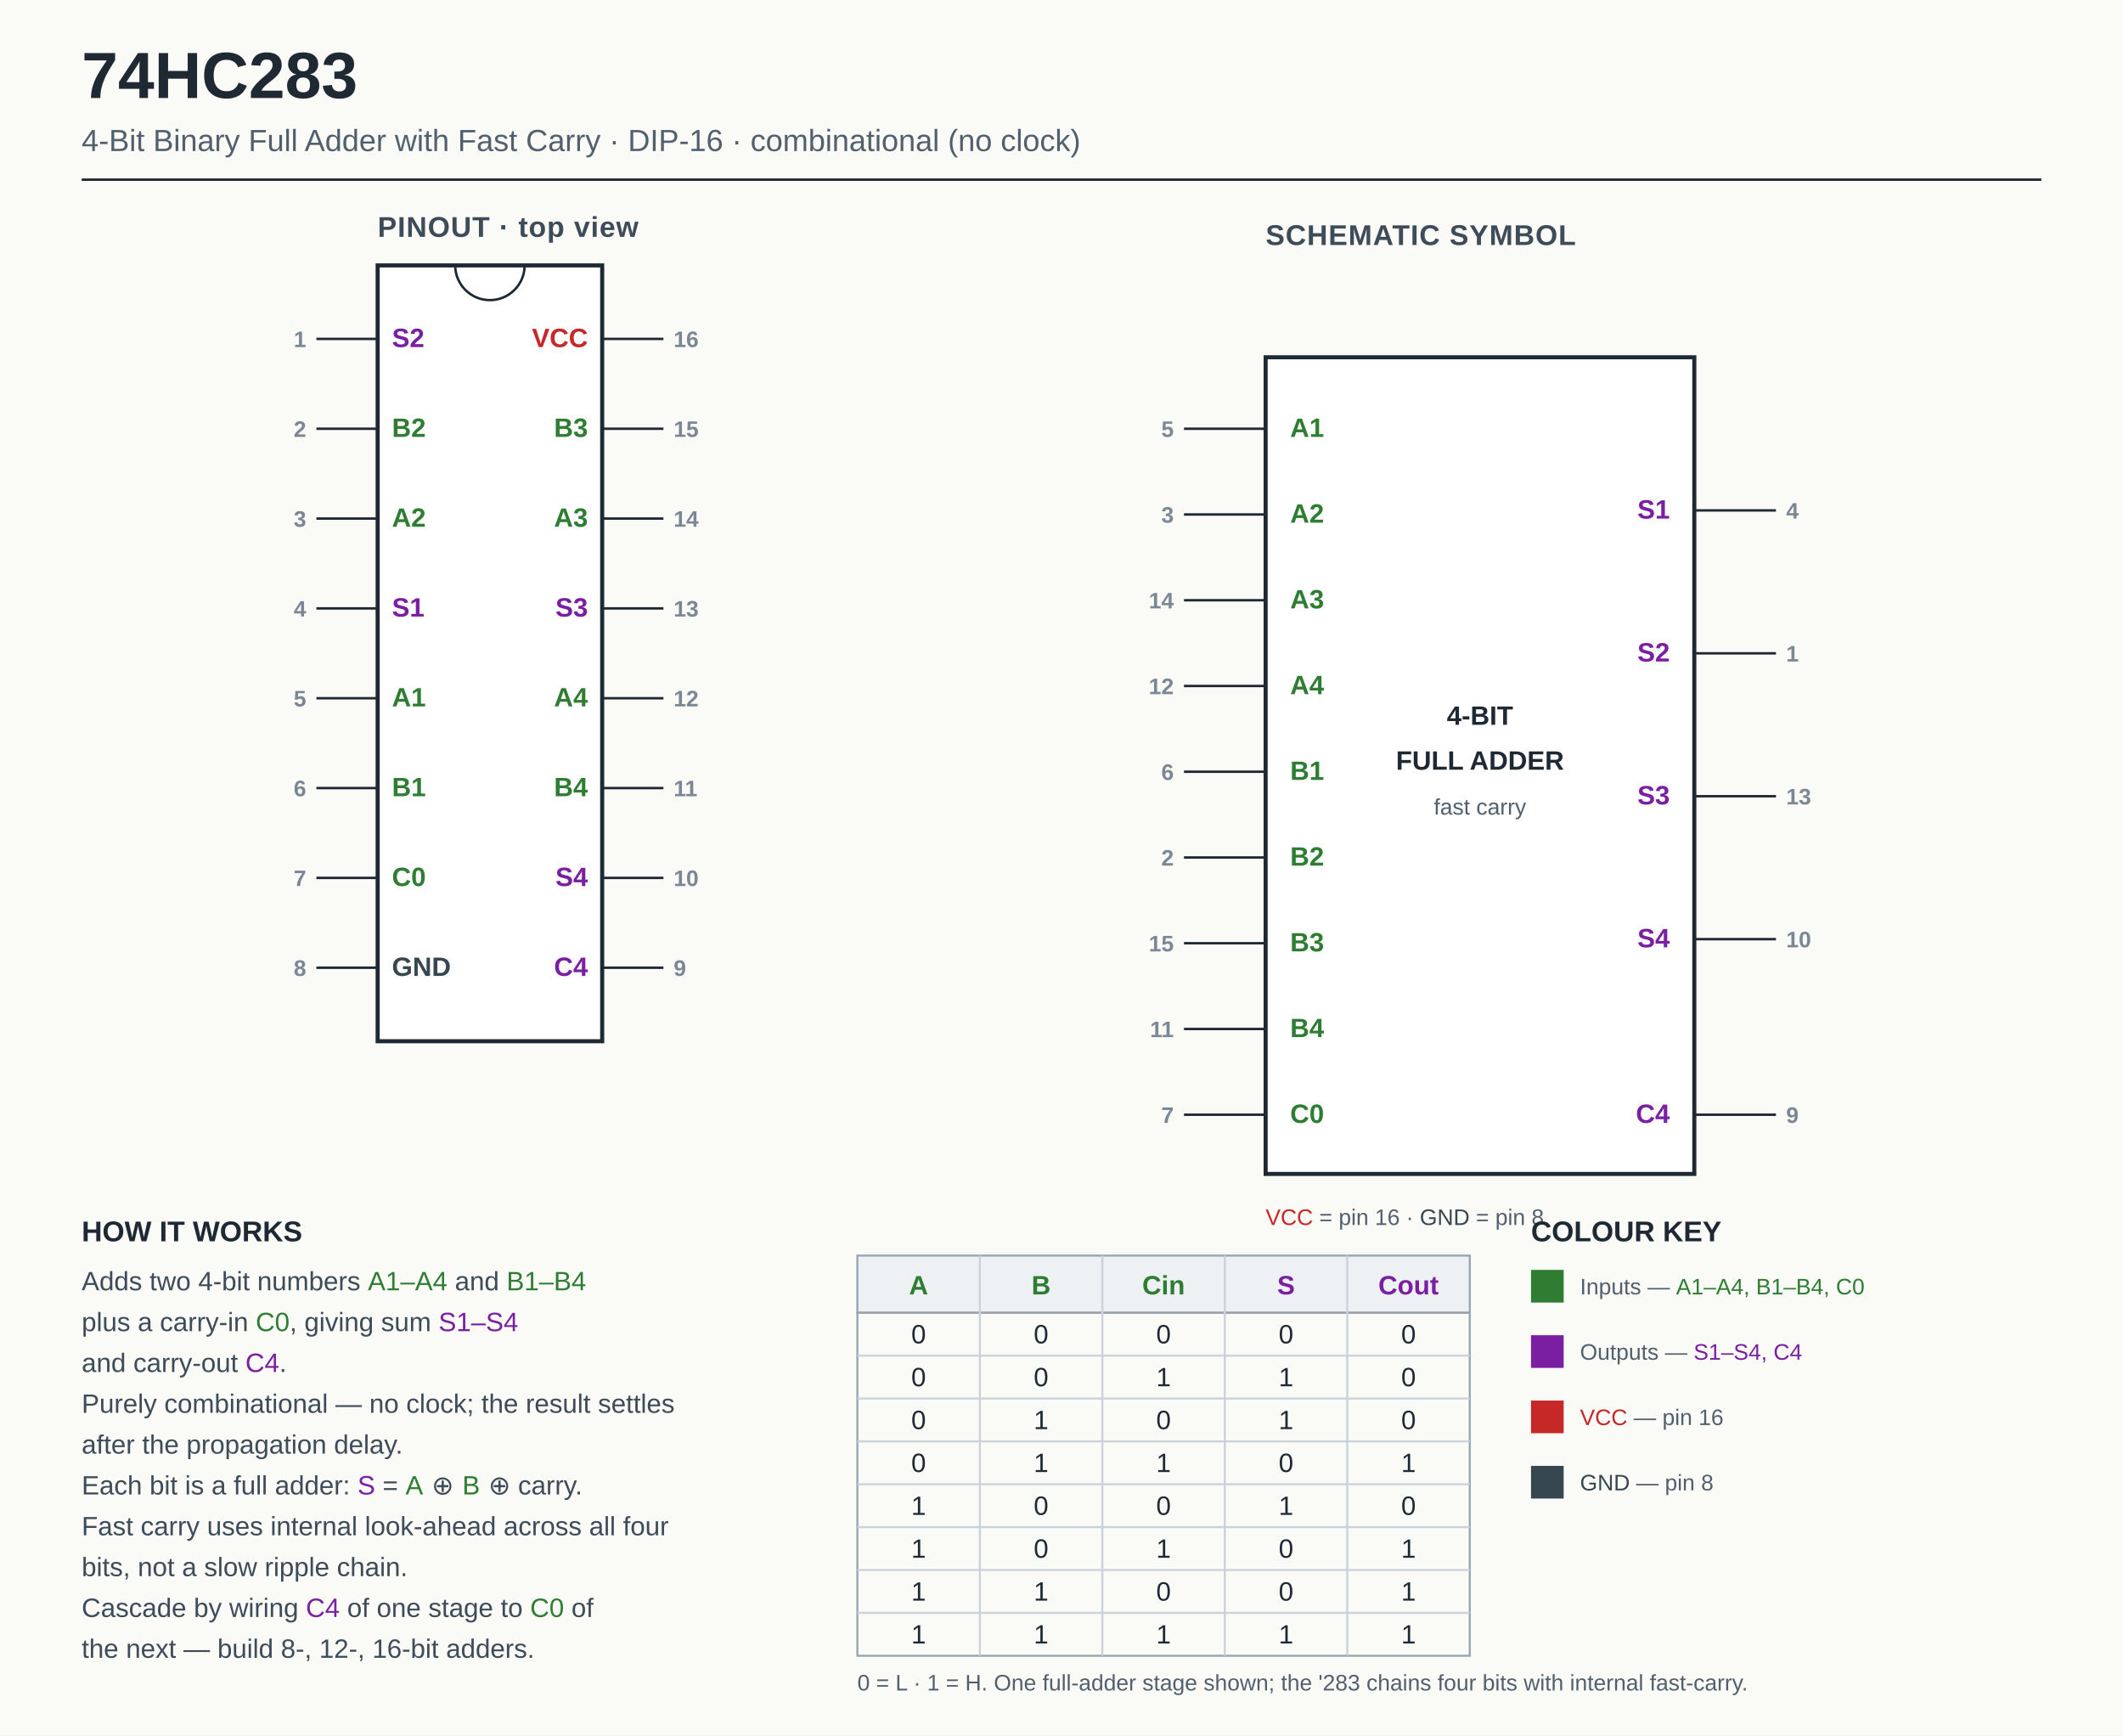
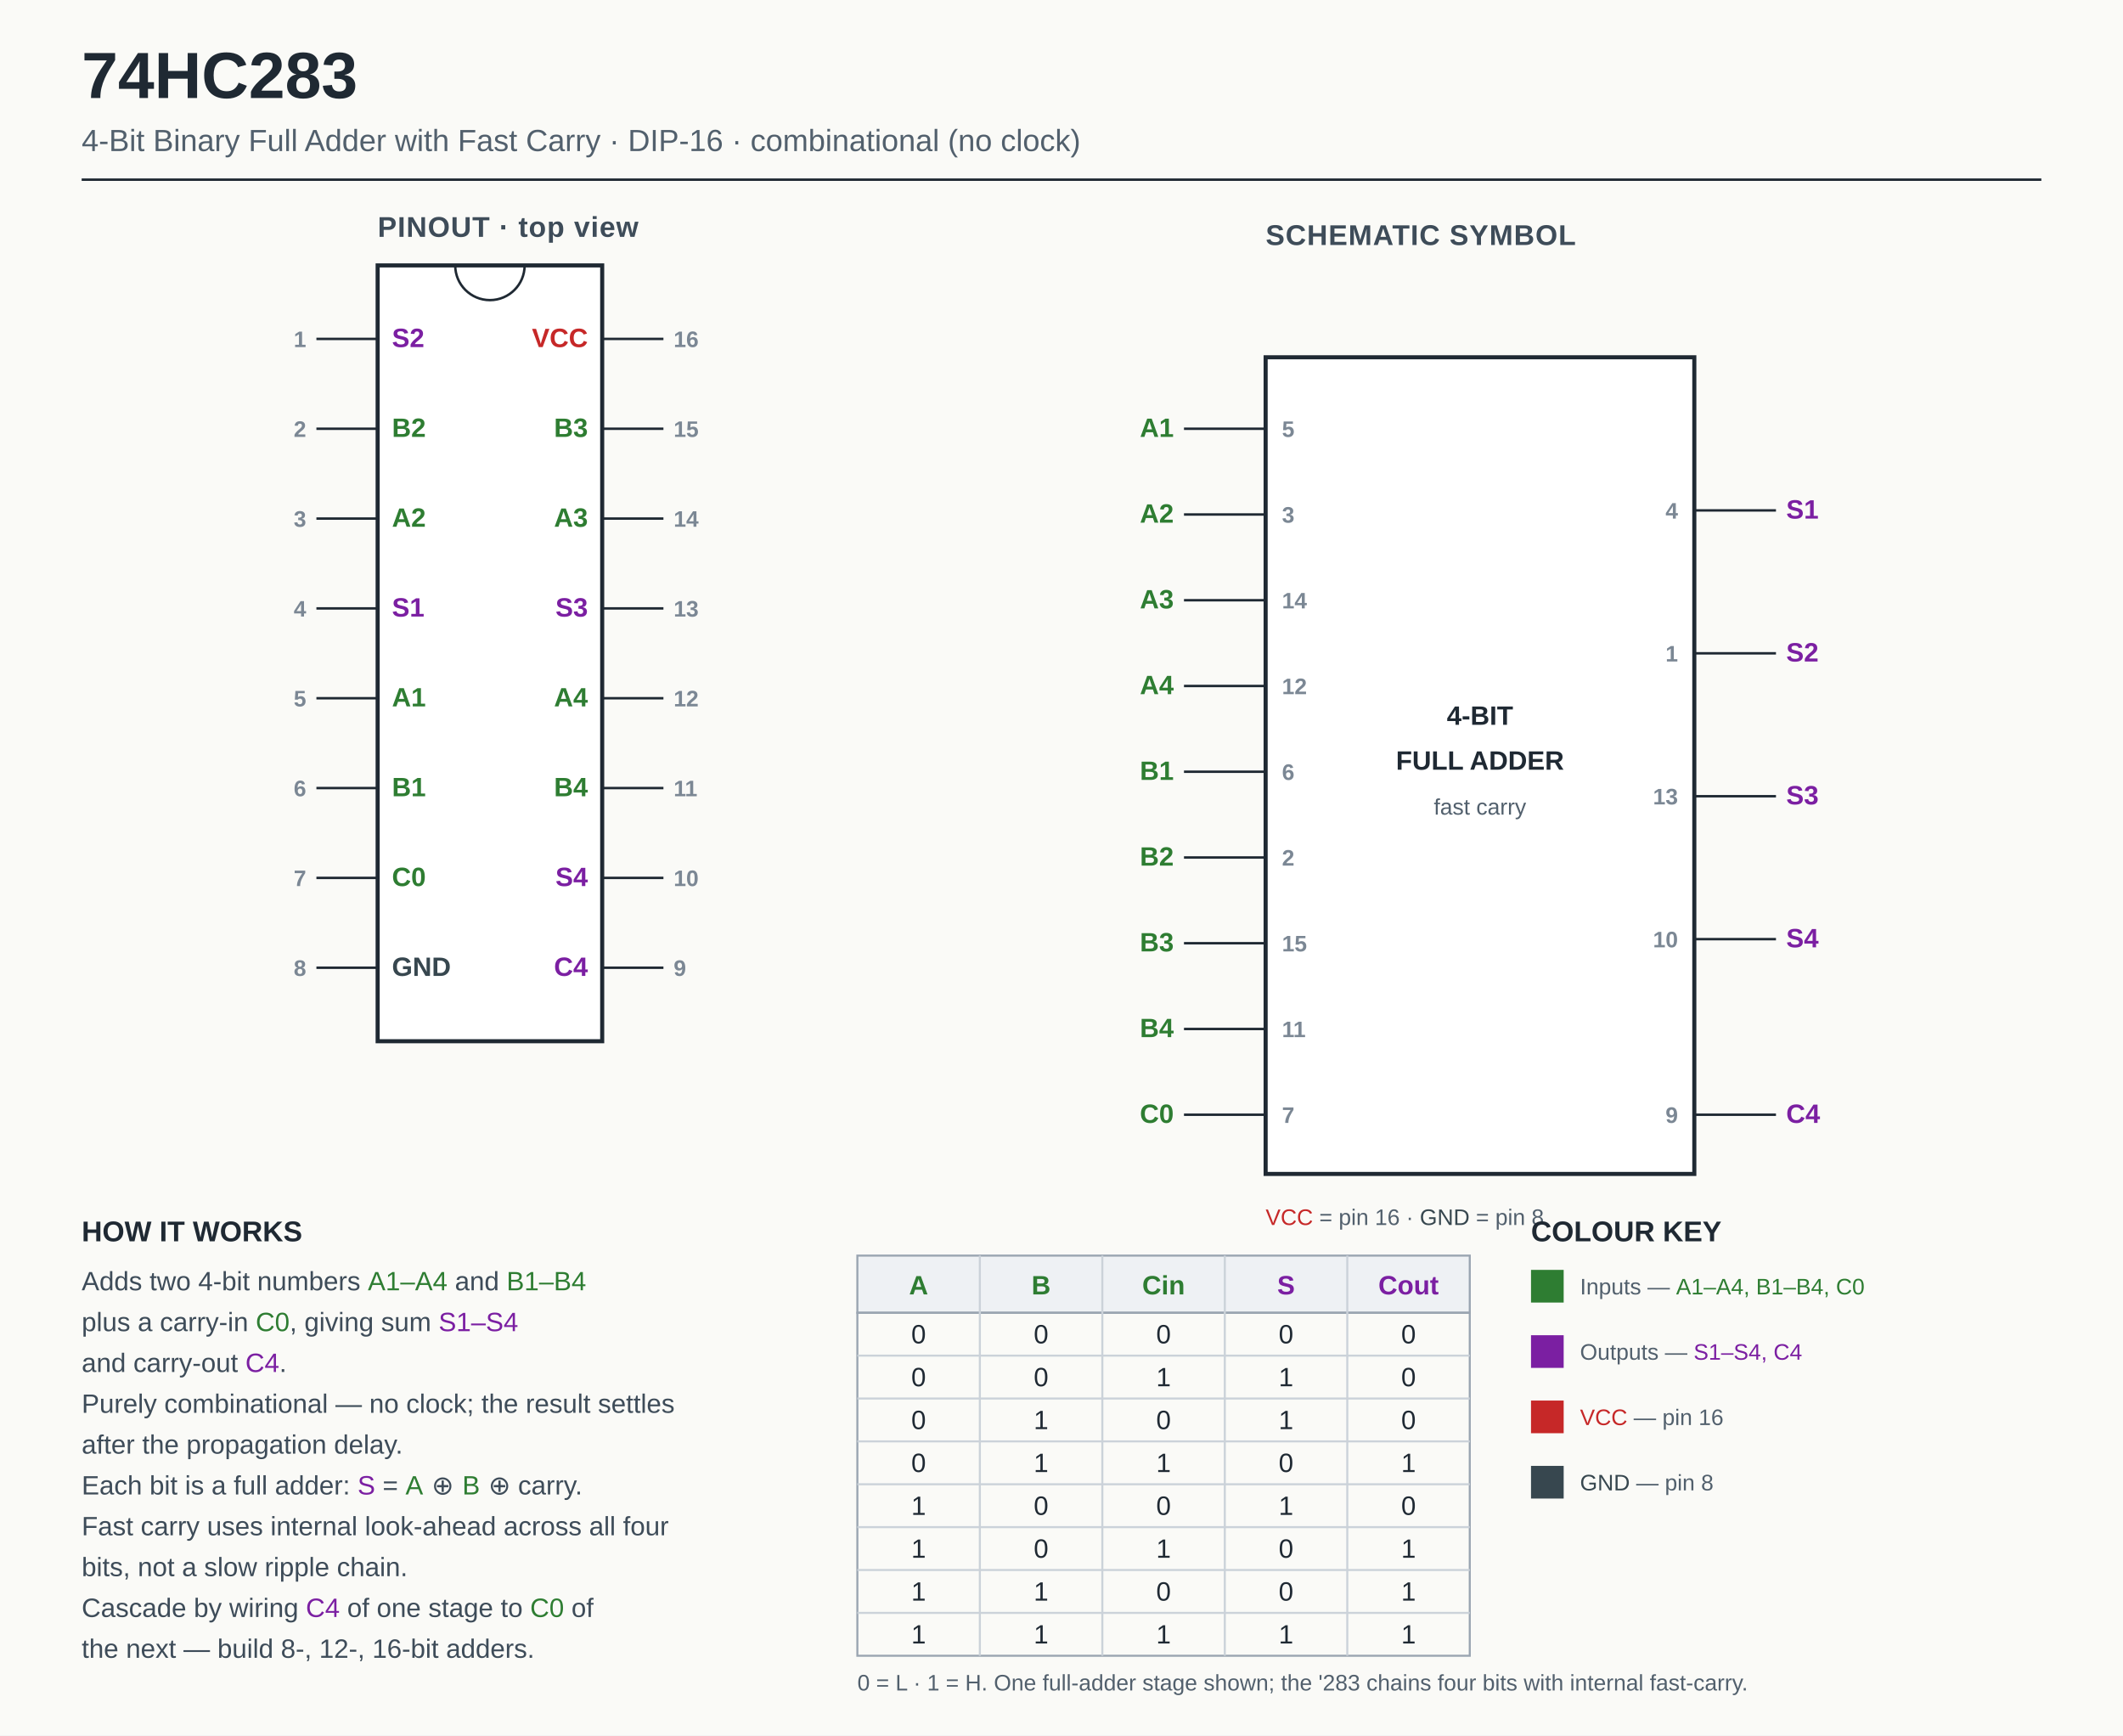
<svg xmlns="http://www.w3.org/2000/svg" viewBox="0 0 1040 850" font-family="Segoe UI, Arial, sans-serif">
  <style>
    .bg     { fill:#fafaf7; }
    .thin   { stroke:#1f2933; stroke-width:1.2; fill:none; }
    .body   { fill:#ffffff; stroke:#1f2933; stroke-width:2; }
    .title  { fill:#1f2933; font-size:32px; font-weight:700; }
    .sub    { fill:#52606d; font-size:15px; }
    .panel  { fill:#3e4c59; font-size:14px; font-weight:600; letter-spacing:.4px; }
    .pinno  { fill:#7b8794; font-size:11px; font-weight:600; }
    .sig    { font-size:13px; font-weight:700; }
    .green  { fill:#2e7d32 !important; }
    .blue   { fill:#1565c0 !important; }
    .orange { fill:#e65100 !important; }
    .purple { fill:#7b1fa2 !important; }
    .red    { fill:#c62828 !important; }
    .slate  { fill:#37474f !important; }
    .lbl    { fill:#1f2933; font-size:13px; font-weight:700; }
    .small  { fill:#52606d; font-size:11px; }
    .tbl    { fill:#1f2933; font-size:13px; }
    .tblh   { fill:#1f2933; font-size:13px; font-weight:700; }
    .note   { fill:#3e4c59; font-size:13px; }
    .noteh  { fill:#1f2933; font-size:14px; font-weight:700; }
    .grid   { stroke:#cbd2d9; stroke-width:1; }
  </style>
  <rect class="bg" x="0" y="0" width="1040" height="850" />
  <text class="title" x="40" y="48">74HC283</text>
  <text class="sub" x="40" y="74">4-Bit Binary Full Adder with Fast Carry  ·  DIP-16  ·  combinational (no clock)</text>
  <line class="thin" x1="40" y1="88" x2="1000" y2="88" />
  <text class="panel" x="185" y="116">PINOUT · top view</text>
  <rect class="body" x="185" y="130" width="110" height="380" />
  <path class="thin" d="M 223 130 A 17 17 0 0 0 257 130" />
  <line class="thin" x1="155" y1="166" x2="185" y2="166" />
  <text class="pinno" x="150" y="170" text-anchor="end">1</text>
  <text class="sig purple" x="192" y="170">S2</text>
  <line class="thin" x1="155" y1="210" x2="185" y2="210" />
  <text class="pinno" x="150" y="214" text-anchor="end">2</text>
  <text class="sig green" x="192" y="214">B2</text>
  <line class="thin" x1="155" y1="254" x2="185" y2="254" />
  <text class="pinno" x="150" y="258" text-anchor="end">3</text>
  <text class="sig green" x="192" y="258">A2</text>
  <line class="thin" x1="155" y1="298" x2="185" y2="298" />
  <text class="pinno" x="150" y="302" text-anchor="end">4</text>
  <text class="sig purple" x="192" y="302">S1</text>
  <line class="thin" x1="155" y1="342" x2="185" y2="342" />
  <text class="pinno" x="150" y="346" text-anchor="end">5</text>
  <text class="sig green" x="192" y="346">A1</text>
  <line class="thin" x1="155" y1="386" x2="185" y2="386" />
  <text class="pinno" x="150" y="390" text-anchor="end">6</text>
  <text class="sig green" x="192" y="390">B1</text>
  <line class="thin" x1="155" y1="430" x2="185" y2="430" />
  <text class="pinno" x="150" y="434" text-anchor="end">7</text>
  <text class="sig green" x="192" y="434">C0</text>
  <line class="thin" x1="155" y1="474" x2="185" y2="474" />
  <text class="pinno" x="150" y="478" text-anchor="end">8</text>
  <text class="sig slate" x="192" y="478">GND</text>
  <line class="thin" x1="295" y1="166" x2="325" y2="166" />
  <text class="pinno" x="330" y="170">16</text>
  <text class="sig red" x="288" y="170" text-anchor="end">VCC</text>
  <line class="thin" x1="295" y1="210" x2="325" y2="210" />
  <text class="pinno" x="330" y="214">15</text>
  <text class="sig green" x="288" y="214" text-anchor="end">B3</text>
  <line class="thin" x1="295" y1="254" x2="325" y2="254" />
  <text class="pinno" x="330" y="258">14</text>
  <text class="sig green" x="288" y="258" text-anchor="end">A3</text>
  <line class="thin" x1="295" y1="298" x2="325" y2="298" />
  <text class="pinno" x="330" y="302">13</text>
  <text class="sig purple" x="288" y="302" text-anchor="end">S3</text>
  <line class="thin" x1="295" y1="342" x2="325" y2="342" />
  <text class="pinno" x="330" y="346">12</text>
  <text class="sig green" x="288" y="346" text-anchor="end">A4</text>
  <line class="thin" x1="295" y1="386" x2="325" y2="386" />
  <text class="pinno" x="330" y="390">11</text>
  <text class="sig green" x="288" y="390" text-anchor="end">B4</text>
  <line class="thin" x1="295" y1="430" x2="325" y2="430" />
  <text class="pinno" x="330" y="434">10</text>
  <text class="sig purple" x="288" y="434" text-anchor="end">S4</text>
  <line class="thin" x1="295" y1="474" x2="325" y2="474" />
  <text class="pinno" x="330" y="478">9</text>
  <text class="sig purple" x="288" y="478" text-anchor="end">C4</text>
  <text class="panel" x="620" y="120">SCHEMATIC SYMBOL</text>
  <rect class="body" x="620" y="175" width="210" height="400" />
  <line class="thin" x1="580" y1="210" x2="620" y2="210" />
-   <text class="pinno" x="575" y="214" text-anchor="end">5</text>
-   <text class="lbl green" x="632" y="214">A1</text>
+   <text class="lbl green" x="575" y="214" text-anchor="end">A1</text>
+   <text class="pinno" x="628" y="214">5</text>
  <line class="thin" x1="580" y1="252" x2="620" y2="252" />
-   <text class="pinno" x="575" y="256" text-anchor="end">3</text>
-   <text class="lbl green" x="632" y="256">A2</text>
+   <text class="lbl green" x="575" y="256" text-anchor="end">A2</text>
+   <text class="pinno" x="628" y="256">3</text>
  <line class="thin" x1="580" y1="294" x2="620" y2="294" />
-   <text class="pinno" x="575" y="298" text-anchor="end">14</text>
-   <text class="lbl green" x="632" y="298">A3</text>
+   <text class="lbl green" x="575" y="298" text-anchor="end">A3</text>
+   <text class="pinno" x="628" y="298">14</text>
  <line class="thin" x1="580" y1="336" x2="620" y2="336" />
-   <text class="pinno" x="575" y="340" text-anchor="end">12</text>
-   <text class="lbl green" x="632" y="340">A4</text>
+   <text class="lbl green" x="575" y="340" text-anchor="end">A4</text>
+   <text class="pinno" x="628" y="340">12</text>
  <line class="thin" x1="580" y1="378" x2="620" y2="378" />
-   <text class="pinno" x="575" y="382" text-anchor="end">6</text>
-   <text class="lbl green" x="632" y="382">B1</text>
+   <text class="lbl green" x="575" y="382" text-anchor="end">B1</text>
+   <text class="pinno" x="628" y="382">6</text>
  <line class="thin" x1="580" y1="420" x2="620" y2="420" />
-   <text class="pinno" x="575" y="424" text-anchor="end">2</text>
-   <text class="lbl green" x="632" y="424">B2</text>
+   <text class="lbl green" x="575" y="424" text-anchor="end">B2</text>
+   <text class="pinno" x="628" y="424">2</text>
  <line class="thin" x1="580" y1="462" x2="620" y2="462" />
-   <text class="pinno" x="575" y="466" text-anchor="end">15</text>
-   <text class="lbl green" x="632" y="466">B3</text>
+   <text class="lbl green" x="575" y="466" text-anchor="end">B3</text>
+   <text class="pinno" x="628" y="466">15</text>
  <line class="thin" x1="580" y1="504" x2="620" y2="504" />
-   <text class="pinno" x="575" y="508" text-anchor="end">11</text>
-   <text class="lbl green" x="632" y="508">B4</text>
+   <text class="lbl green" x="575" y="508" text-anchor="end">B4</text>
+   <text class="pinno" x="628" y="508">11</text>
  <line class="thin" x1="580" y1="546" x2="620" y2="546" />
-   <text class="pinno" x="575" y="550" text-anchor="end">7</text>
-   <text class="lbl green" x="632" y="550">C0</text>
+   <text class="lbl green" x="575" y="550" text-anchor="end">C0</text>
+   <text class="pinno" x="628" y="550">7</text>
  <line class="thin" x1="830" y1="250" x2="870" y2="250" />
-   <text class="pinno" x="875" y="254">4</text>
-   <text class="lbl purple" x="818" y="254" text-anchor="end">S1</text>
+   <text class="lbl purple" x="875" y="254">S1</text>
+   <text class="pinno" x="822" y="254" text-anchor="end">4</text>
  <line class="thin" x1="830" y1="320" x2="870" y2="320" />
-   <text class="pinno" x="875" y="324">1</text>
-   <text class="lbl purple" x="818" y="324" text-anchor="end">S2</text>
+   <text class="lbl purple" x="875" y="324">S2</text>
+   <text class="pinno" x="822" y="324" text-anchor="end">1</text>
  <line class="thin" x1="830" y1="390" x2="870" y2="390" />
-   <text class="pinno" x="875" y="394">13</text>
-   <text class="lbl purple" x="818" y="394" text-anchor="end">S3</text>
+   <text class="lbl purple" x="875" y="394">S3</text>
+   <text class="pinno" x="822" y="394" text-anchor="end">13</text>
  <line class="thin" x1="830" y1="460" x2="870" y2="460" />
-   <text class="pinno" x="875" y="464">10</text>
-   <text class="lbl purple" x="818" y="464" text-anchor="end">S4</text>
+   <text class="lbl purple" x="875" y="464">S4</text>
+   <text class="pinno" x="822" y="464" text-anchor="end">10</text>
  <line class="thin" x1="830" y1="546" x2="870" y2="546" />
-   <text class="pinno" x="875" y="550">9</text>
-   <text class="lbl purple" x="818" y="550" text-anchor="end">C4</text>
+   <text class="lbl purple" x="875" y="550">C4</text>
+   <text class="pinno" x="822" y="550" text-anchor="end">9</text>
  <text class="lbl" x="725" y="355" text-anchor="middle">4-BIT</text>
  <text class="lbl" x="725" y="377" text-anchor="middle">FULL ADDER</text>
  <text class="small" x="725" y="399" text-anchor="middle">fast carry</text>
  <text class="small" x="620" y="600">
    <tspan class="red">VCC</tspan> = pin 16   ·   <tspan class="slate">GND</tspan> = pin 8</text>
  <text class="noteh" x="40" y="608">HOW IT WORKS</text>
  <text class="note" x="40" y="632">Adds two 4-bit numbers <tspan class="green">A1–A4</tspan> and <tspan class="green">B1–B4</tspan>
  </text>
  <text class="note" x="40" y="652">plus a carry-in <tspan class="green">C0</tspan>, giving sum <tspan class="purple">S1–S4</tspan>
  </text>
  <text class="note" x="40" y="672">and carry-out <tspan class="purple">C4</tspan>.</text>
  <text class="note" x="40" y="692">Purely combinational — no clock; the result settles</text>
  <text class="note" x="40" y="712">after the propagation delay.</text>
  <text class="note" x="40" y="732">Each bit is a full adder: <tspan class="purple">S</tspan> = <tspan class="green">A</tspan> ⊕ <tspan class="green">B</tspan> ⊕ carry.</text>
  <text class="note" x="40" y="752">Fast carry uses internal look-ahead across all four</text>
  <text class="note" x="40" y="772">bits, not a slow ripple chain.</text>
  <text class="note" x="40" y="792">Cascade by wiring <tspan class="purple">C4</tspan> of one stage to <tspan class="green">C0</tspan> of</text>
  <text class="note" x="40" y="812">the next — build 8-, 12-, 16-bit adders.</text>
  <rect x="420" y="615" width="300" height="28" fill="#eef1f4" stroke="#9aa5b1" />
  <rect x="420" y="643" width="300" height="168" fill="none" stroke="#9aa5b1" />
  <line class="grid" x1="480" y1="615" x2="480" y2="811" />
  <line class="grid" x1="540" y1="615" x2="540" y2="811" />
  <line class="grid" x1="600" y1="615" x2="600" y2="811" />
  <line class="grid" x1="660" y1="615" x2="660" y2="811" />
  <line class="grid" x1="420" y1="664" x2="720" y2="664" />
  <line class="grid" x1="420" y1="685" x2="720" y2="685" />
  <line class="grid" x1="420" y1="706" x2="720" y2="706" />
  <line class="grid" x1="420" y1="727" x2="720" y2="727" />
  <line class="grid" x1="420" y1="748" x2="720" y2="748" />
  <line class="grid" x1="420" y1="769" x2="720" y2="769" />
  <line class="grid" x1="420" y1="790" x2="720" y2="790" />
  <text class="tblh green" x="450" y="634" text-anchor="middle">A</text>
  <text class="tblh green" x="510" y="634" text-anchor="middle">B</text>
  <text class="tblh green" x="570" y="634" text-anchor="middle">Cin</text>
  <text class="tblh purple" x="630" y="634" text-anchor="middle">S</text>
  <text class="tblh purple" x="690" y="634" text-anchor="middle">Cout</text>
  <text class="tbl" x="450" y="658" text-anchor="middle">0</text>
  <text class="tbl" x="510" y="658" text-anchor="middle">0</text>
  <text class="tbl" x="570" y="658" text-anchor="middle">0</text>
  <text class="tbl" x="630" y="658" text-anchor="middle">0</text>
  <text class="tbl" x="690" y="658" text-anchor="middle">0</text>
  <text class="tbl" x="450" y="679" text-anchor="middle">0</text>
  <text class="tbl" x="510" y="679" text-anchor="middle">0</text>
  <text class="tbl" x="570" y="679" text-anchor="middle">1</text>
  <text class="tbl" x="630" y="679" text-anchor="middle">1</text>
  <text class="tbl" x="690" y="679" text-anchor="middle">0</text>
  <text class="tbl" x="450" y="700" text-anchor="middle">0</text>
  <text class="tbl" x="510" y="700" text-anchor="middle">1</text>
  <text class="tbl" x="570" y="700" text-anchor="middle">0</text>
  <text class="tbl" x="630" y="700" text-anchor="middle">1</text>
  <text class="tbl" x="690" y="700" text-anchor="middle">0</text>
  <text class="tbl" x="450" y="721" text-anchor="middle">0</text>
  <text class="tbl" x="510" y="721" text-anchor="middle">1</text>
  <text class="tbl" x="570" y="721" text-anchor="middle">1</text>
  <text class="tbl" x="630" y="721" text-anchor="middle">0</text>
  <text class="tbl" x="690" y="721" text-anchor="middle">1</text>
  <text class="tbl" x="450" y="742" text-anchor="middle">1</text>
  <text class="tbl" x="510" y="742" text-anchor="middle">0</text>
  <text class="tbl" x="570" y="742" text-anchor="middle">0</text>
  <text class="tbl" x="630" y="742" text-anchor="middle">1</text>
  <text class="tbl" x="690" y="742" text-anchor="middle">0</text>
  <text class="tbl" x="450" y="763" text-anchor="middle">1</text>
  <text class="tbl" x="510" y="763" text-anchor="middle">0</text>
  <text class="tbl" x="570" y="763" text-anchor="middle">1</text>
  <text class="tbl" x="630" y="763" text-anchor="middle">0</text>
  <text class="tbl" x="690" y="763" text-anchor="middle">1</text>
  <text class="tbl" x="450" y="784" text-anchor="middle">1</text>
  <text class="tbl" x="510" y="784" text-anchor="middle">1</text>
  <text class="tbl" x="570" y="784" text-anchor="middle">0</text>
  <text class="tbl" x="630" y="784" text-anchor="middle">0</text>
  <text class="tbl" x="690" y="784" text-anchor="middle">1</text>
  <text class="tbl" x="450" y="805" text-anchor="middle">1</text>
  <text class="tbl" x="510" y="805" text-anchor="middle">1</text>
  <text class="tbl" x="570" y="805" text-anchor="middle">1</text>
  <text class="tbl" x="630" y="805" text-anchor="middle">1</text>
  <text class="tbl" x="690" y="805" text-anchor="middle">1</text>
  <text class="small" x="420" y="828">0 = L · 1 = H. One full-adder stage shown; the '283 chains four bits with internal fast-carry.</text>
  <text class="noteh" x="750" y="608">COLOUR KEY</text>
  <rect x="750" y="622" width="16" height="16" fill="#2e7d32" />
  <text class="small" x="774" y="634">Inputs — <tspan class="green">A1–A4, B1–B4, C0</tspan>
  </text>
  <rect x="750" y="654" width="16" height="16" fill="#7b1fa2" />
  <text class="small" x="774" y="666">Outputs — <tspan class="purple">S1–S4, C4</tspan>
  </text>
  <rect x="750" y="686" width="16" height="16" fill="#c62828" />
  <text class="small" x="774" y="698">
    <tspan class="red">VCC</tspan> — pin 16</text>
  <rect x="750" y="718" width="16" height="16" fill="#37474f" />
  <text class="small" x="774" y="730">
    <tspan class="slate">GND</tspan> — pin 8</text>
</svg>
